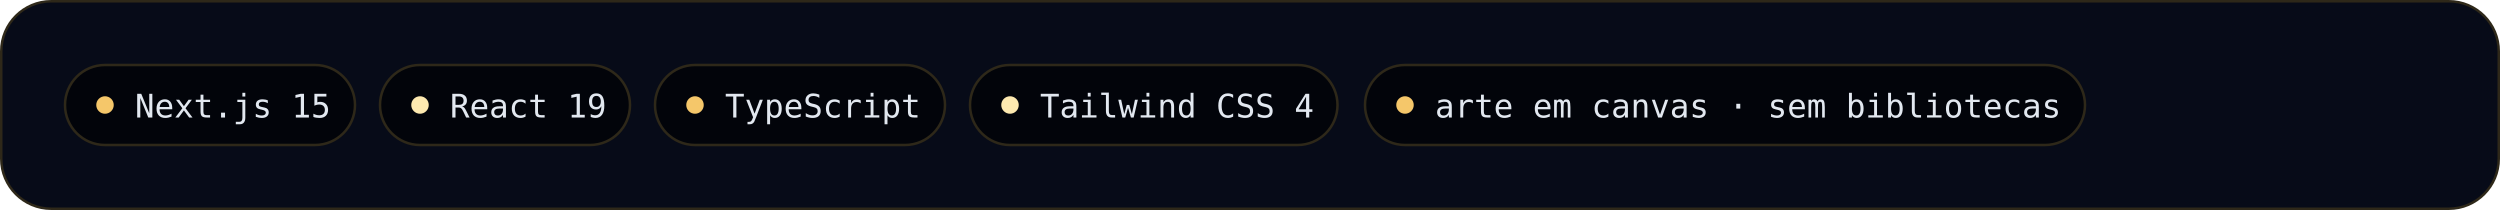
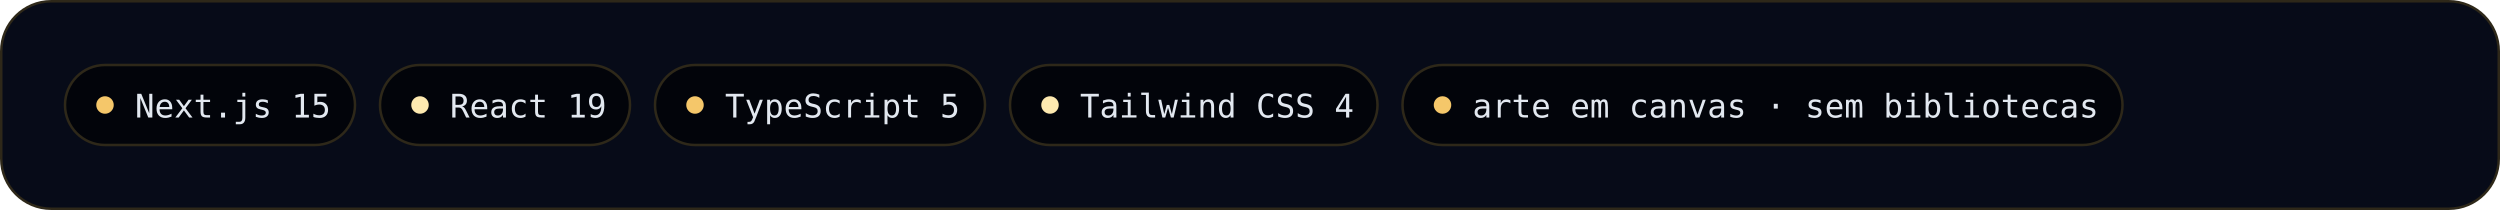
- <svg xmlns="http://www.w3.org/2000/svg" width="1000" height="84" viewBox="0 0 1000 84" role="img" aria-label="Stack: Next.js 15, React 19, TypeScript, Tailwind CSS 4, arte em canvas · sem bibliotecas">
+ <svg xmlns="http://www.w3.org/2000/svg" width="1000" height="84" viewBox="0 0 1000 84" role="img" aria-label="Stack: Next.js 15, React 19, TypeScript 5, Tailwind CSS 4, arte em canvas · sem bibliotecas">
  <defs>
    <linearGradient id="g" x1="0" y1="0" x2="1" y2="0">
      <stop offset="0" stop-color="#f5c76a" />
      <stop offset="1" stop-color="#fde9b0" />
    </linearGradient>
  </defs>
  <rect x="0.5" y="0.5" width="999" height="83" rx="20" fill="#070b18" stroke="#2e2819" />
  <rect x="26" y="26" width="116" height="32" rx="16" fill="#02040a" stroke="#2e2819" />
  <circle cx="42" cy="42" r="3.5" fill="#f5c76a" />
  <text x="54" y="47" font-family="'JetBrains Mono',Menlo,Consolas,monospace" font-size="13" fill="#e2e8f0">Next.js 15</text>
  <rect x="152" y="26" width="100" height="32" rx="16" fill="#02040a" stroke="#2e2819" />
  <circle cx="168" cy="42" r="3.5" fill="#fde9b0" />
  <text x="180" y="47" font-family="'JetBrains Mono',Menlo,Consolas,monospace" font-size="13" fill="#e2e8f0">React 19</text>
-   <rect x="262" y="26" width="116" height="32" rx="16" fill="#02040a" stroke="#2e2819" />
+   <rect x="262" y="26" width="132" height="32" rx="16" fill="#02040a" stroke="#2e2819" />
  <circle cx="278" cy="42" r="3.5" fill="#f5c76a" />
-   <text x="290" y="47" font-family="'JetBrains Mono',Menlo,Consolas,monospace" font-size="13" fill="#e2e8f0">TypeScript</text>
-   <rect x="388" y="26" width="147" height="32" rx="16" fill="#02040a" stroke="#2e2819" />
-   <circle cx="404" cy="42" r="3.5" fill="#fde9b0" />
-   <text x="416" y="47" font-family="'JetBrains Mono',Menlo,Consolas,monospace" font-size="13" fill="#e2e8f0">Tailwind CSS 4</text>
-   <rect x="546" y="26" width="288" height="32" rx="16" fill="#02040a" stroke="#2e2819" />
-   <circle cx="562" cy="42" r="3.5" fill="#f5c76a" />
-   <text x="574" y="47" font-family="'JetBrains Mono',Menlo,Consolas,monospace" font-size="13" fill="#e2e8f0">arte em canvas · sem bibliotecas</text>
+   <text x="290" y="47" font-family="'JetBrains Mono',Menlo,Consolas,monospace" font-size="13" fill="#e2e8f0">TypeScript 5</text>
+   <rect x="404" y="26" width="147" height="32" rx="16" fill="#02040a" stroke="#2e2819" />
+   <circle cx="420" cy="42" r="3.5" fill="#fde9b0" />
+   <text x="432" y="47" font-family="'JetBrains Mono',Menlo,Consolas,monospace" font-size="13" fill="#e2e8f0">Tailwind CSS 4</text>
+   <rect x="561" y="26" width="288" height="32" rx="16" fill="#02040a" stroke="#2e2819" />
+   <circle cx="577" cy="42" r="3.5" fill="#f5c76a" />
+   <text x="589" y="47" font-family="'JetBrains Mono',Menlo,Consolas,monospace" font-size="13" fill="#e2e8f0">arte em canvas · sem bibliotecas</text>
</svg>
